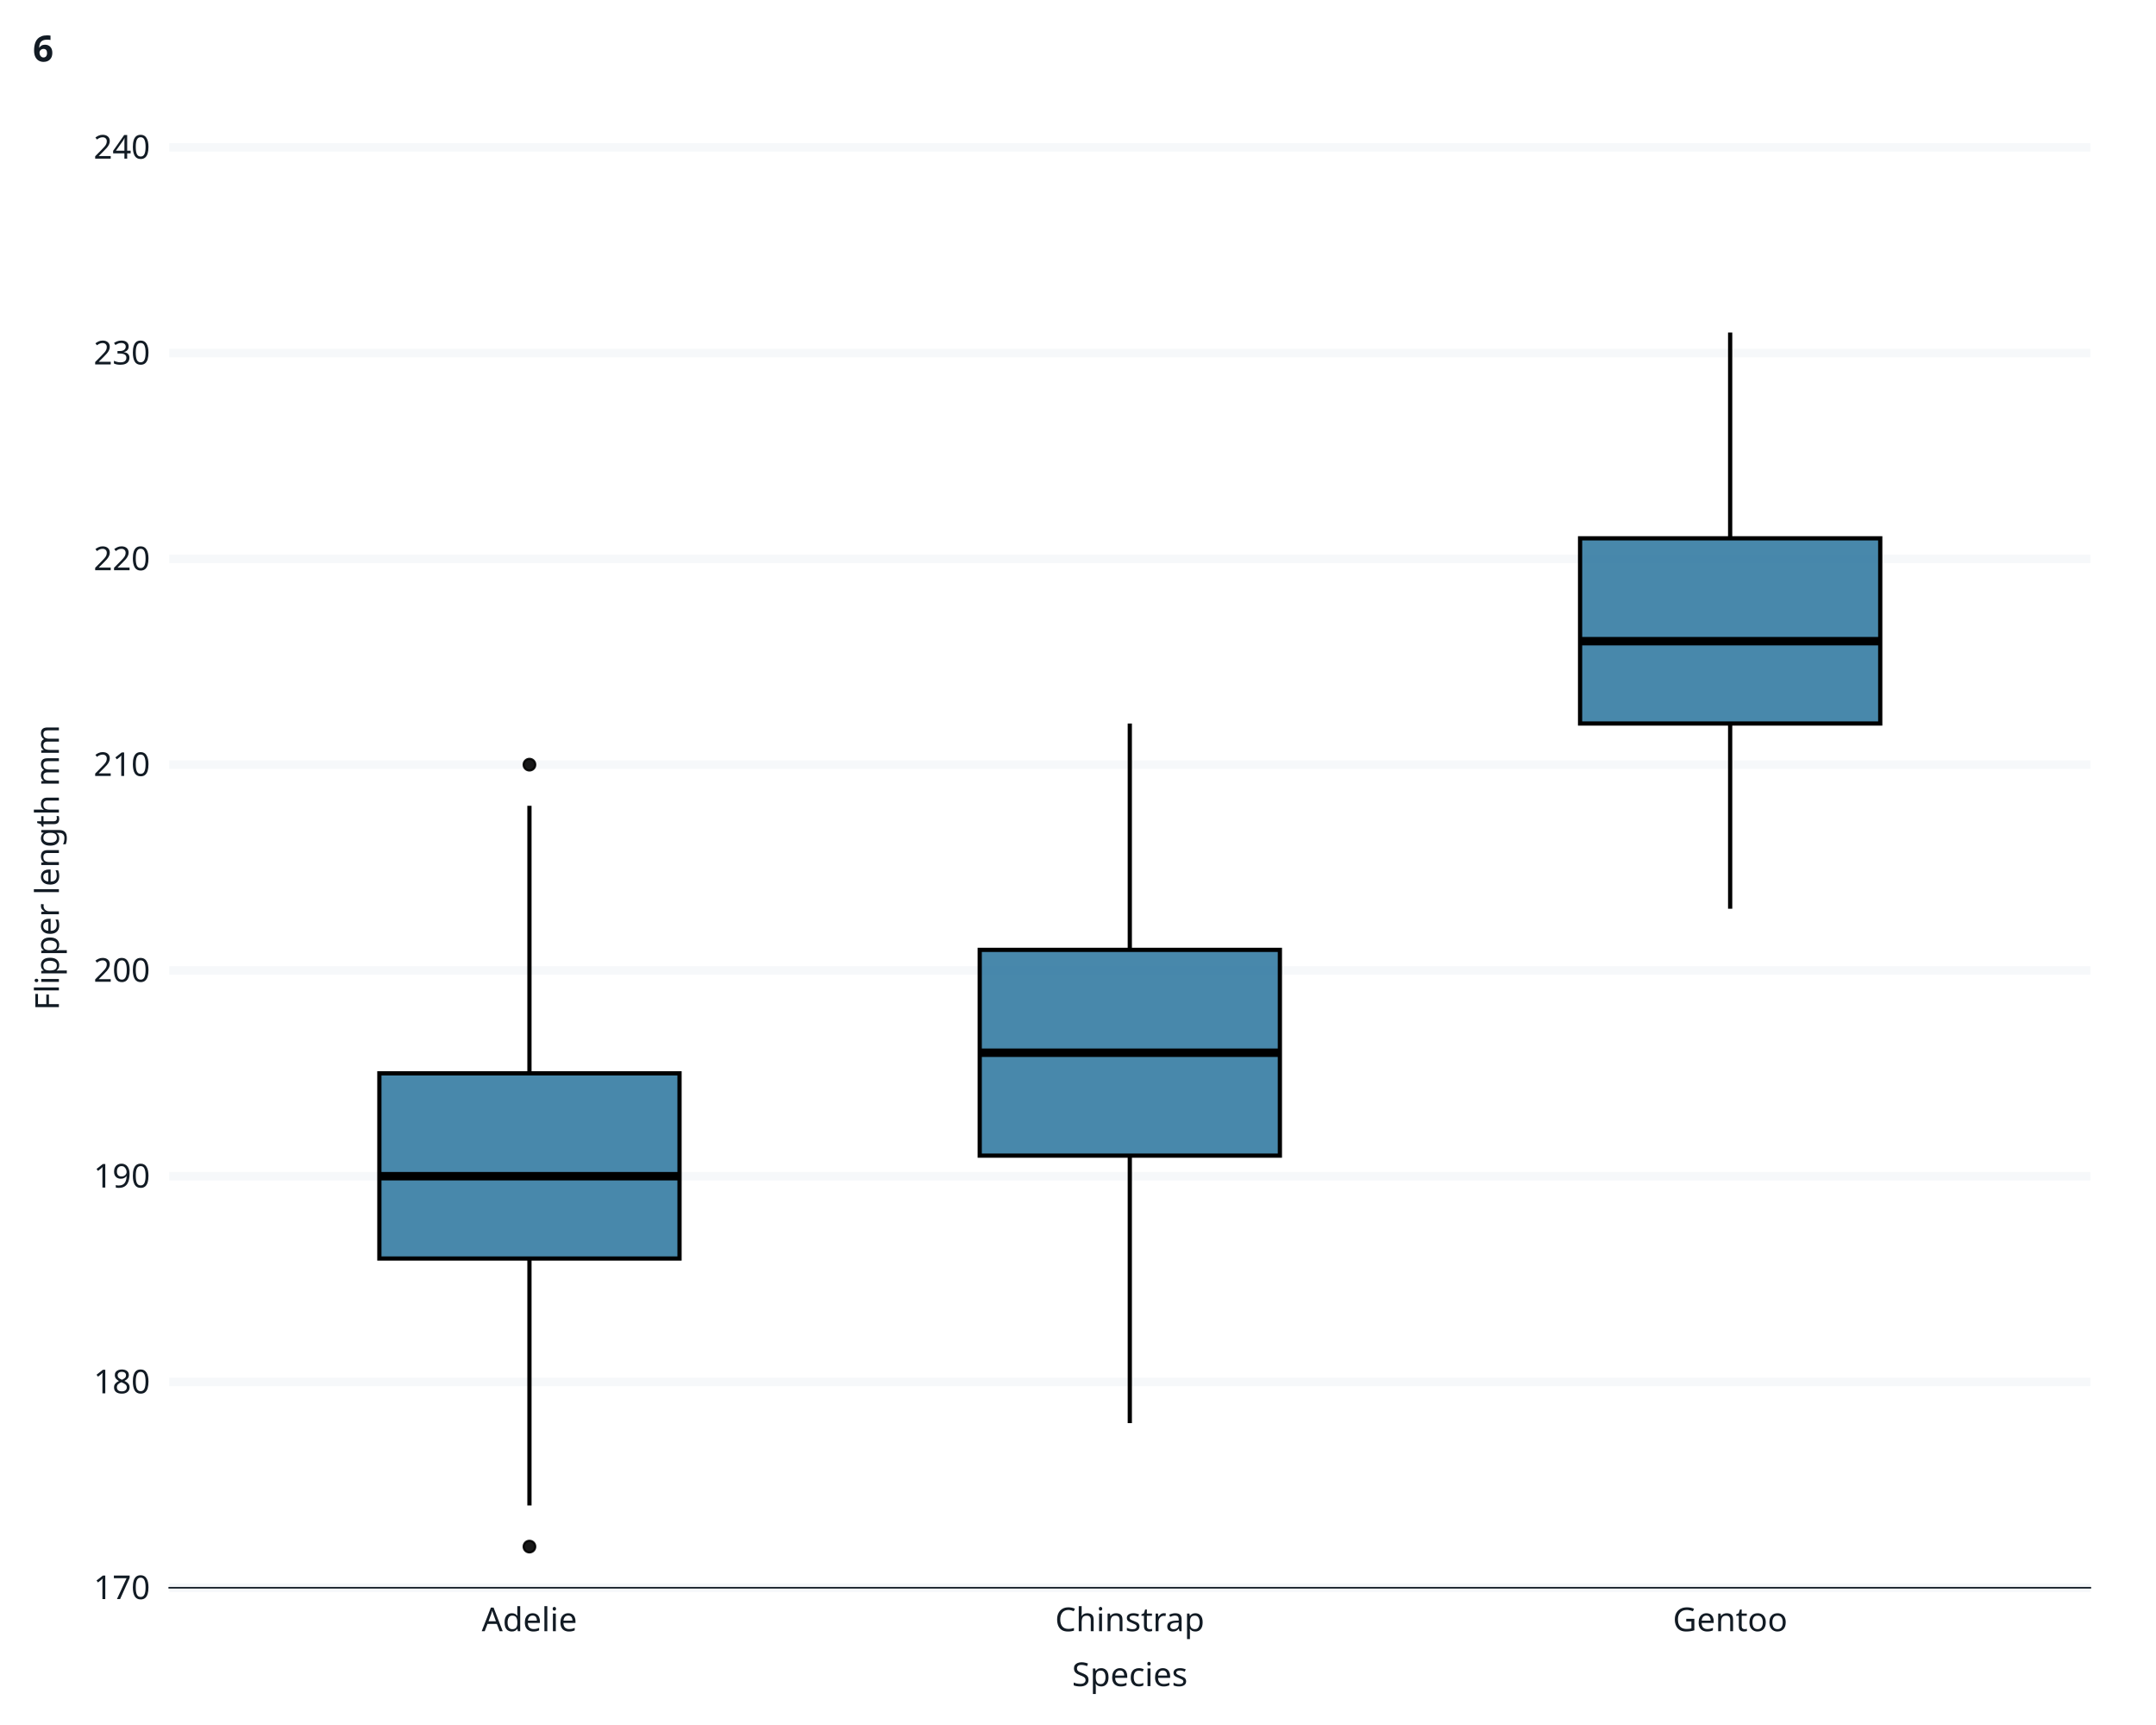
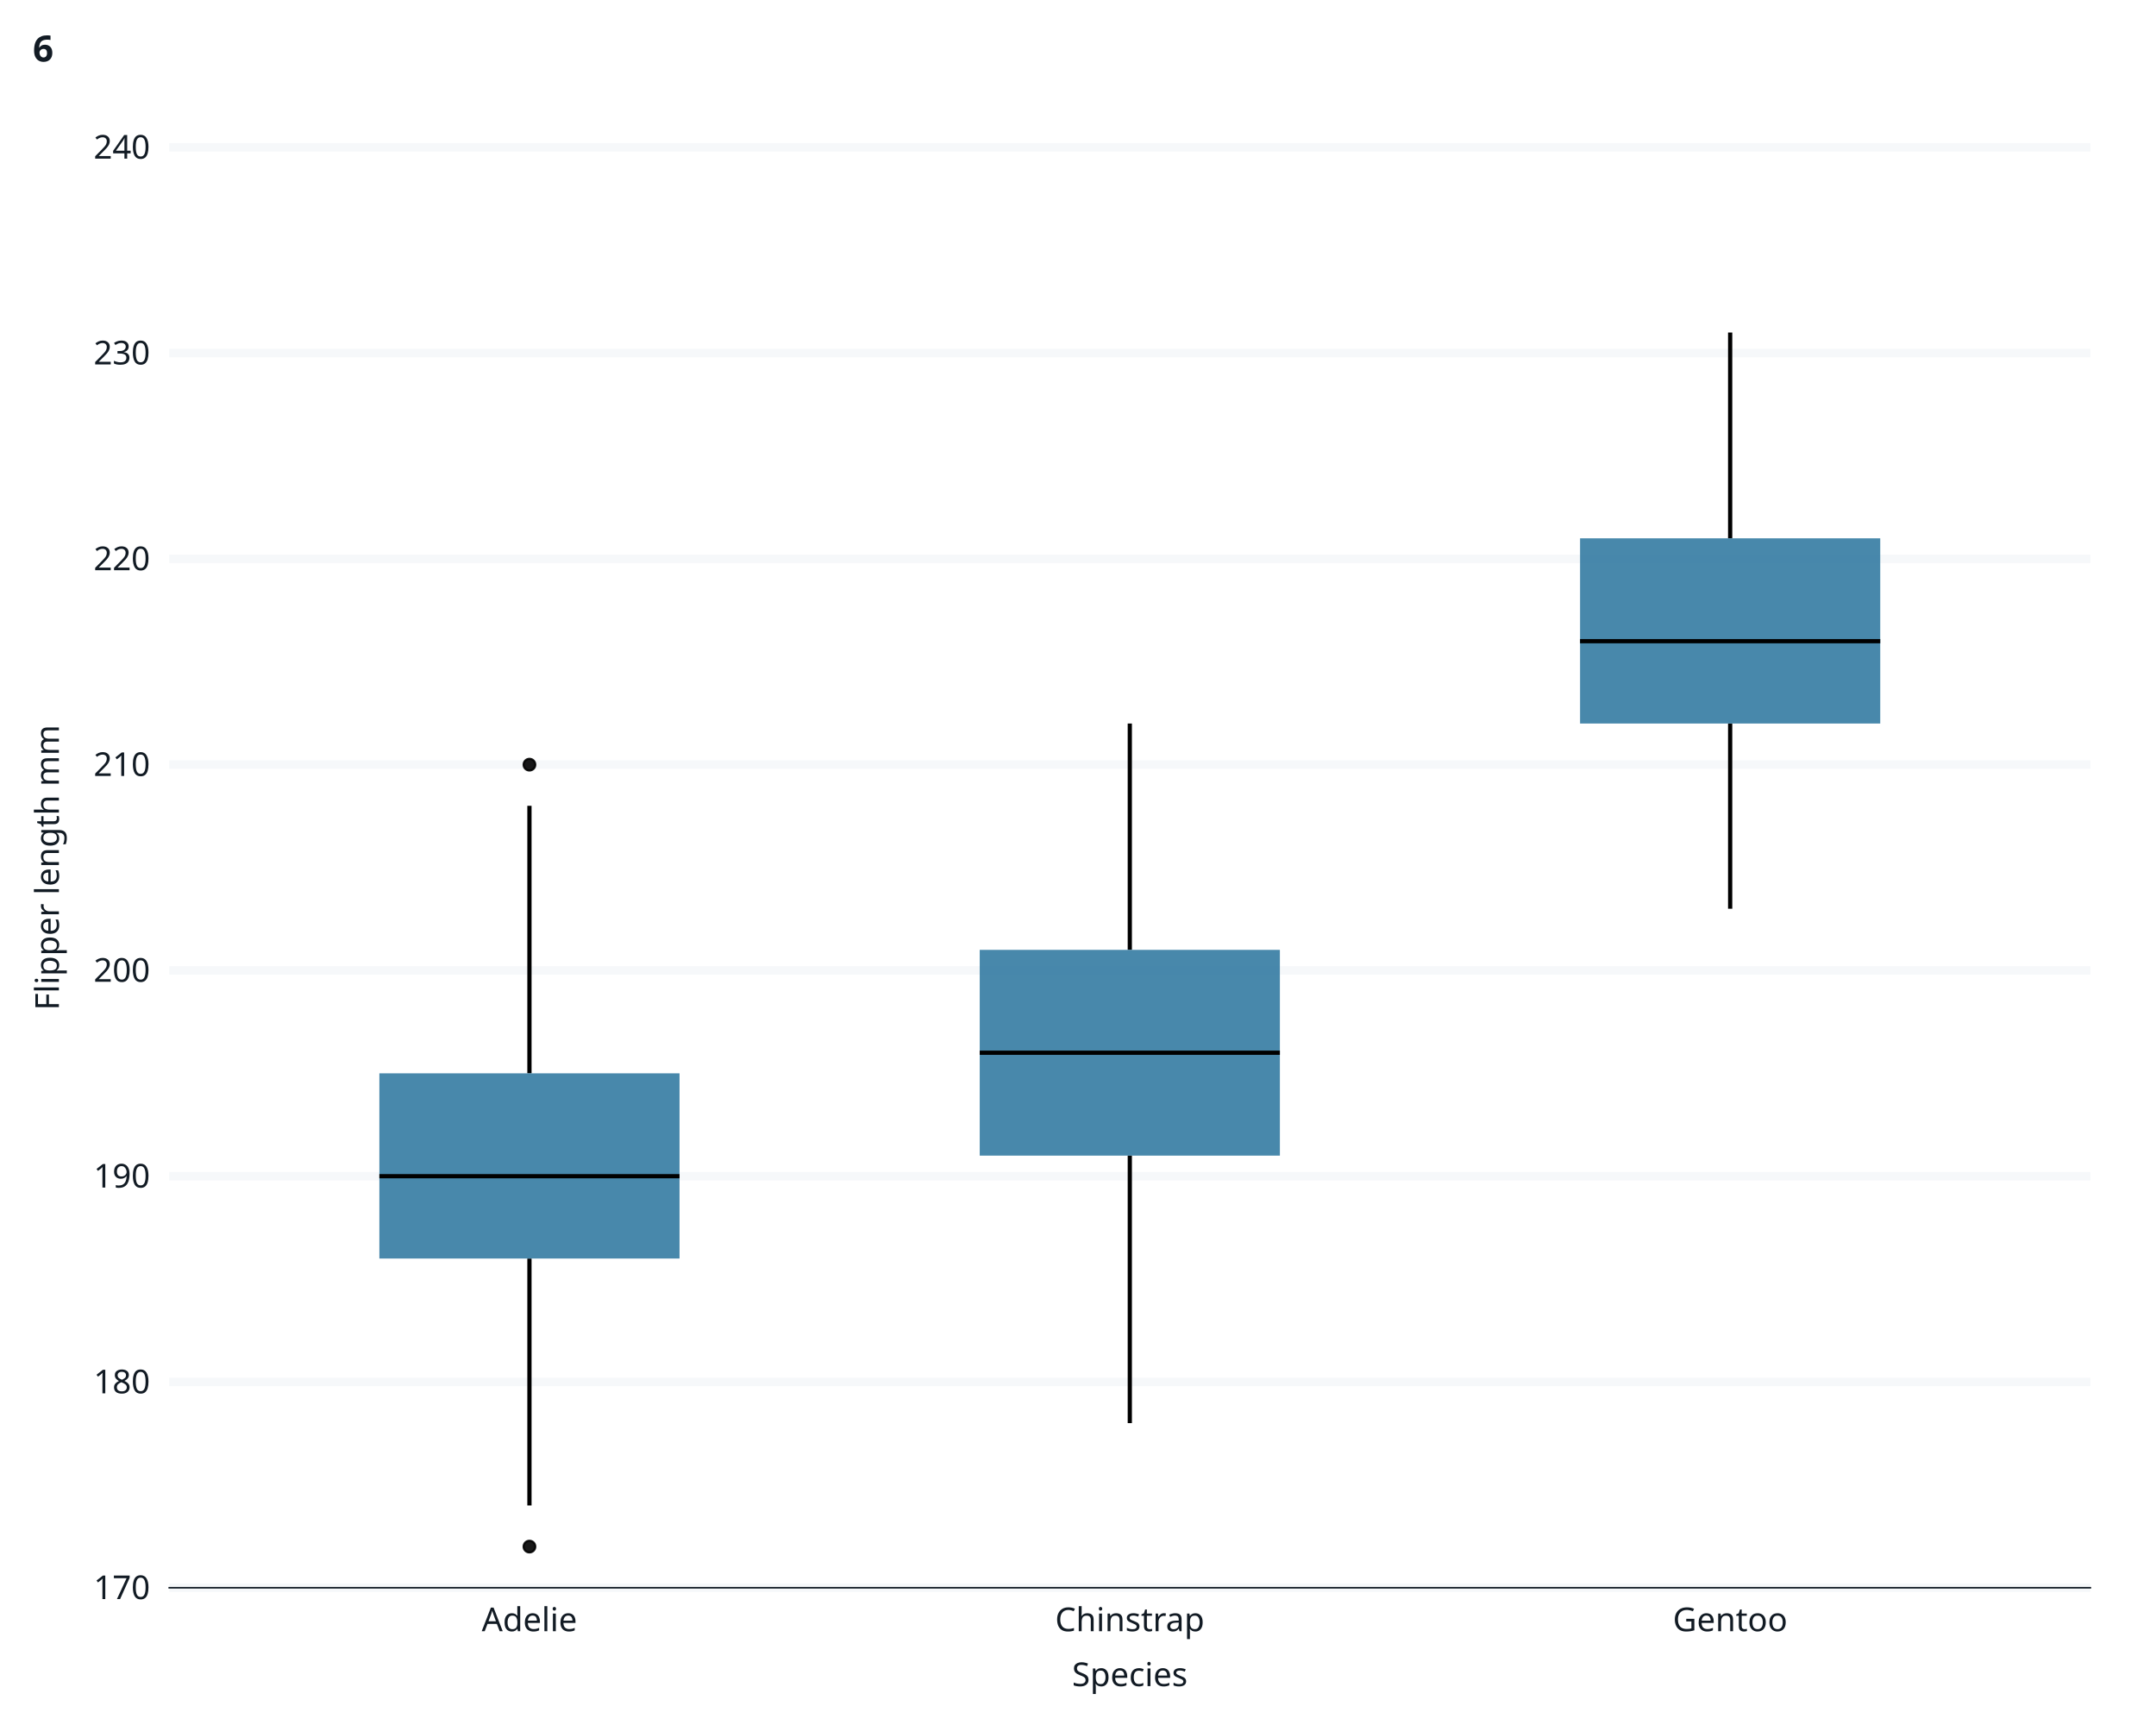
<svg xmlns="http://www.w3.org/2000/svg" class="svglite" data-engine-version="2.0" width="720.00pt" height="576.00pt" viewBox="0 0 720.00 576.00">
  <defs>
    <style type="text/css">
    .svglite line, .svglite polyline, .svglite polygon, .svglite path, .svglite rect, .svglite circle {
      fill: none;
      stroke: #000000;
      stroke-linecap: round;
      stroke-linejoin: round;
      stroke-miterlimit: 10.00;
    }
  </style>
  </defs>
  <rect width="100%" height="100%" style="stroke: none; fill: #FFFFFF;" />
  <defs>
    <clipPath id="cpMC4wMHw3MjAuMDB8MC4wMHw1NzYuMDA=">
      <rect x="0.00" y="0.00" width="720.00" height="576.00" />
    </clipPath>
  </defs>
  <g clip-path="url(#cpMC4wMHw3MjAuMDB8MC4wMHw1NzYuMDA=)">
    <rect x="0.00" y="0.00" width="720.00" height="576.00" style="stroke-width: 1.07; stroke: #FFFFFF; fill: #FFFFFF;" />
    <rect x="56.52" y="49.20" width="641.56" height="480.98" style="stroke-width: 1.07; stroke: #FFFFFF; fill: #FFFFFF;" />
    <polyline points="56.52,530.17 698.08,530.17 " style="stroke-width: 2.84; stroke: #F6F8FA; stroke-linecap: butt;" />
    <polyline points="56.52,461.46 698.08,461.46 " style="stroke-width: 2.84; stroke: #F6F8FA; stroke-linecap: butt;" />
    <polyline points="56.52,392.75 698.08,392.75 " style="stroke-width: 2.84; stroke: #F6F8FA; stroke-linecap: butt;" />
    <polyline points="56.52,324.04 698.08,324.04 " style="stroke-width: 2.84; stroke: #F6F8FA; stroke-linecap: butt;" />
    <polyline points="56.52,255.33 698.08,255.33 " style="stroke-width: 2.84; stroke: #F6F8FA; stroke-linecap: butt;" />
    <polyline points="56.52,186.62 698.08,186.62 " style="stroke-width: 2.84; stroke: #F6F8FA; stroke-linecap: butt;" />
    <polyline points="56.52,117.91 698.08,117.91 " style="stroke-width: 2.84; stroke: #F6F8FA; stroke-linecap: butt;" />
    <polyline points="56.52,49.20 698.08,49.20 " style="stroke-width: 2.84; stroke: #F6F8FA; stroke-linecap: butt;" />
    <polyline points="176.81,530.17 176.81,49.20 " style="stroke-width: 2.84; stroke: none; stroke-linecap: butt;" />
    <polyline points="377.30,530.17 377.30,49.20 " style="stroke-width: 2.84; stroke: none; stroke-linecap: butt;" />
    <polyline points="577.79,530.17 577.79,49.20 " style="stroke-width: 2.84; stroke: none; stroke-linecap: butt;" />
    <circle cx="176.81" cy="516.43" r="1.95" style="stroke-width: 0.71; stroke: #000000; stroke-opacity: 0.90; fill: #000000; fill-opacity: 0.90;" />
    <circle cx="176.81" cy="255.33" r="1.95" style="stroke-width: 0.71; stroke: #000000; stroke-opacity: 0.90; fill: #000000; fill-opacity: 0.90;" />
    <line x1="176.81" y1="358.40" x2="176.81" y2="269.07" style="stroke-width: 1.41; stroke-linecap: butt;" />
    <line x1="176.81" y1="420.24" x2="176.81" y2="502.69" style="stroke-width: 1.41; stroke-linecap: butt;" />
-     <polygon points="126.69,358.40 126.69,420.24 226.93,420.24 226.93,358.40 126.69,358.40 " style="stroke-width: 1.41; stroke-linecap: butt; stroke-linejoin: miter; fill: #357BA2; fill-opacity: 0.90;" />
-     <line x1="126.69" y1="392.75" x2="226.93" y2="392.75" style="stroke-width: 2.82; stroke-linecap: butt; stroke-linejoin: miter;" />
+     <polygon points="126.69,358.40 126.69,420.24 226.93,420.24 226.93,358.40 126.69,358.40 " style="stroke-width: 0.00; stroke-linecap: butt; stroke-linejoin: miter; fill: #357BA2; fill-opacity: 0.90;" />
+     <line x1="126.69" y1="392.75" x2="226.93" y2="392.75" style="stroke-width: 1.41; stroke-linecap: butt; stroke-linejoin: miter;" />
    <line x1="377.30" y1="317.17" x2="377.30" y2="241.59" style="stroke-width: 1.41; stroke-linecap: butt;" />
    <line x1="377.30" y1="385.88" x2="377.30" y2="475.20" style="stroke-width: 1.41; stroke-linecap: butt;" />
-     <polygon points="327.18,317.17 327.18,385.88 427.42,385.88 427.42,317.17 327.18,317.17 " style="stroke-width: 1.41; stroke-linecap: butt; stroke-linejoin: miter; fill: #357BA2; fill-opacity: 0.90;" />
-     <line x1="327.18" y1="351.52" x2="427.42" y2="351.52" style="stroke-width: 2.82; stroke-linecap: butt; stroke-linejoin: miter;" />
+     <polygon points="327.18,317.17 327.18,385.88 427.42,385.88 427.42,317.17 327.18,317.17 " style="stroke-width: 0.00; stroke-linecap: butt; stroke-linejoin: miter; fill: #357BA2; fill-opacity: 0.90;" />
+     <line x1="327.18" y1="351.52" x2="427.42" y2="351.52" style="stroke-width: 1.41; stroke-linecap: butt; stroke-linejoin: miter;" />
    <line x1="577.79" y1="179.75" x2="577.79" y2="111.04" style="stroke-width: 1.41; stroke-linecap: butt;" />
    <line x1="577.79" y1="241.59" x2="577.79" y2="303.43" style="stroke-width: 1.41; stroke-linecap: butt;" />
-     <polygon points="527.67,179.75 527.67,241.59 627.91,241.59 627.91,179.75 527.67,179.75 " style="stroke-width: 1.41; stroke-linecap: butt; stroke-linejoin: miter; fill: #357BA2; fill-opacity: 0.90;" />
-     <line x1="527.67" y1="214.10" x2="627.91" y2="214.10" style="stroke-width: 2.82; stroke-linecap: butt; stroke-linejoin: miter;" />
+     <polygon points="527.67,179.75 527.67,241.59 627.91,241.59 627.91,179.75 527.67,179.75 " style="stroke-width: 0.00; stroke-linecap: butt; stroke-linejoin: miter; fill: #357BA2; fill-opacity: 0.90;" />
+     <line x1="527.67" y1="214.10" x2="627.91" y2="214.10" style="stroke-width: 1.41; stroke-linecap: butt; stroke-linejoin: miter;" />
    <polyline points="56.52,530.17 56.52,49.20 " style="stroke-width: 0.53; stroke: none; stroke-linecap: square;" />
    <text x="50.13" y="533.96" text-anchor="end" style="font-size: 11.00px; fill: #121B24; font-family: sans;" textLength="18.35px" lengthAdjust="spacingAndGlyphs">170</text>
    <text x="50.13" y="465.25" text-anchor="end" style="font-size: 11.00px; fill: #121B24; font-family: sans;" textLength="18.35px" lengthAdjust="spacingAndGlyphs">180</text>
    <text x="50.13" y="396.54" text-anchor="end" style="font-size: 11.00px; fill: #121B24; font-family: sans;" textLength="18.35px" lengthAdjust="spacingAndGlyphs">190</text>
    <text x="50.13" y="327.83" text-anchor="end" style="font-size: 11.00px; fill: #121B24; font-family: sans;" textLength="18.35px" lengthAdjust="spacingAndGlyphs">200</text>
    <text x="50.13" y="259.11" text-anchor="end" style="font-size: 11.00px; fill: #121B24; font-family: sans;" textLength="18.35px" lengthAdjust="spacingAndGlyphs">210</text>
    <text x="50.13" y="190.40" text-anchor="end" style="font-size: 11.00px; fill: #121B24; font-family: sans;" textLength="18.35px" lengthAdjust="spacingAndGlyphs">220</text>
    <text x="50.13" y="121.69" text-anchor="end" style="font-size: 11.00px; fill: #121B24; font-family: sans;" textLength="18.35px" lengthAdjust="spacingAndGlyphs">230</text>
    <text x="50.13" y="52.98" text-anchor="end" style="font-size: 11.00px; fill: #121B24; font-family: sans;" textLength="18.35px" lengthAdjust="spacingAndGlyphs">240</text>
    <polyline points="52.87,530.17 56.52,530.17 " style="stroke-width: 0.53; stroke: none; stroke-linecap: butt;" />
    <polyline points="52.87,461.46 56.52,461.46 " style="stroke-width: 0.53; stroke: none; stroke-linecap: butt;" />
    <polyline points="52.87,392.75 56.52,392.75 " style="stroke-width: 0.53; stroke: none; stroke-linecap: butt;" />
    <polyline points="52.87,324.04 56.52,324.04 " style="stroke-width: 0.53; stroke: none; stroke-linecap: butt;" />
    <polyline points="52.87,255.33 56.52,255.33 " style="stroke-width: 0.53; stroke: none; stroke-linecap: butt;" />
    <polyline points="52.87,186.62 56.52,186.62 " style="stroke-width: 0.53; stroke: none; stroke-linecap: butt;" />
    <polyline points="52.87,117.91 56.52,117.91 " style="stroke-width: 0.53; stroke: none; stroke-linecap: butt;" />
    <polyline points="52.87,49.20 56.52,49.20 " style="stroke-width: 0.53; stroke: none; stroke-linecap: butt;" />
    <polyline points="56.52,530.17 698.08,530.17 " style="stroke-width: 0.53; stroke: #121B24; stroke-linecap: square;" />
    <polyline points="176.81,533.83 176.81,530.17 " style="stroke-width: 0.53; stroke: none; stroke-linecap: butt;" />
    <polyline points="377.30,533.83 377.30,530.17 " style="stroke-width: 0.53; stroke: none; stroke-linecap: butt;" />
    <polyline points="577.79,533.83 577.79,530.17 " style="stroke-width: 0.53; stroke: none; stroke-linecap: butt;" />
    <text x="176.81" y="544.68" text-anchor="middle" style="font-size: 11.00px; fill: #121B24; font-family: sans;" textLength="30.58px" lengthAdjust="spacingAndGlyphs">Adelie</text>
    <text x="377.30" y="544.68" text-anchor="middle" style="font-size: 11.00px; fill: #121B24; font-family: sans;" textLength="47.08px" lengthAdjust="spacingAndGlyphs">Chinstrap</text>
    <text x="577.79" y="544.68" text-anchor="middle" style="font-size: 11.00px; fill: #121B24; font-family: sans;" textLength="36.09px" lengthAdjust="spacingAndGlyphs">Gentoo</text>
    <text x="377.30" y="563.02" text-anchor="middle" style="font-size: 11.00px; fill: #121B24; font-family: sans;" textLength="39.14px" lengthAdjust="spacingAndGlyphs">Species</text>
    <text transform="translate(19.67,289.68) rotate(-90)" text-anchor="middle" style="font-size: 11.00px; fill: #121B24; font-family: sans;" textLength="88.04px" lengthAdjust="spacingAndGlyphs">Flipper length mm</text>
    <text x="10.96" y="20.54" style="font-size: 12.10px; font-weight: bold; fill: #121B24; font-family: sans;" textLength="6.73px" lengthAdjust="spacingAndGlyphs">6</text>
  </g>
</svg>
